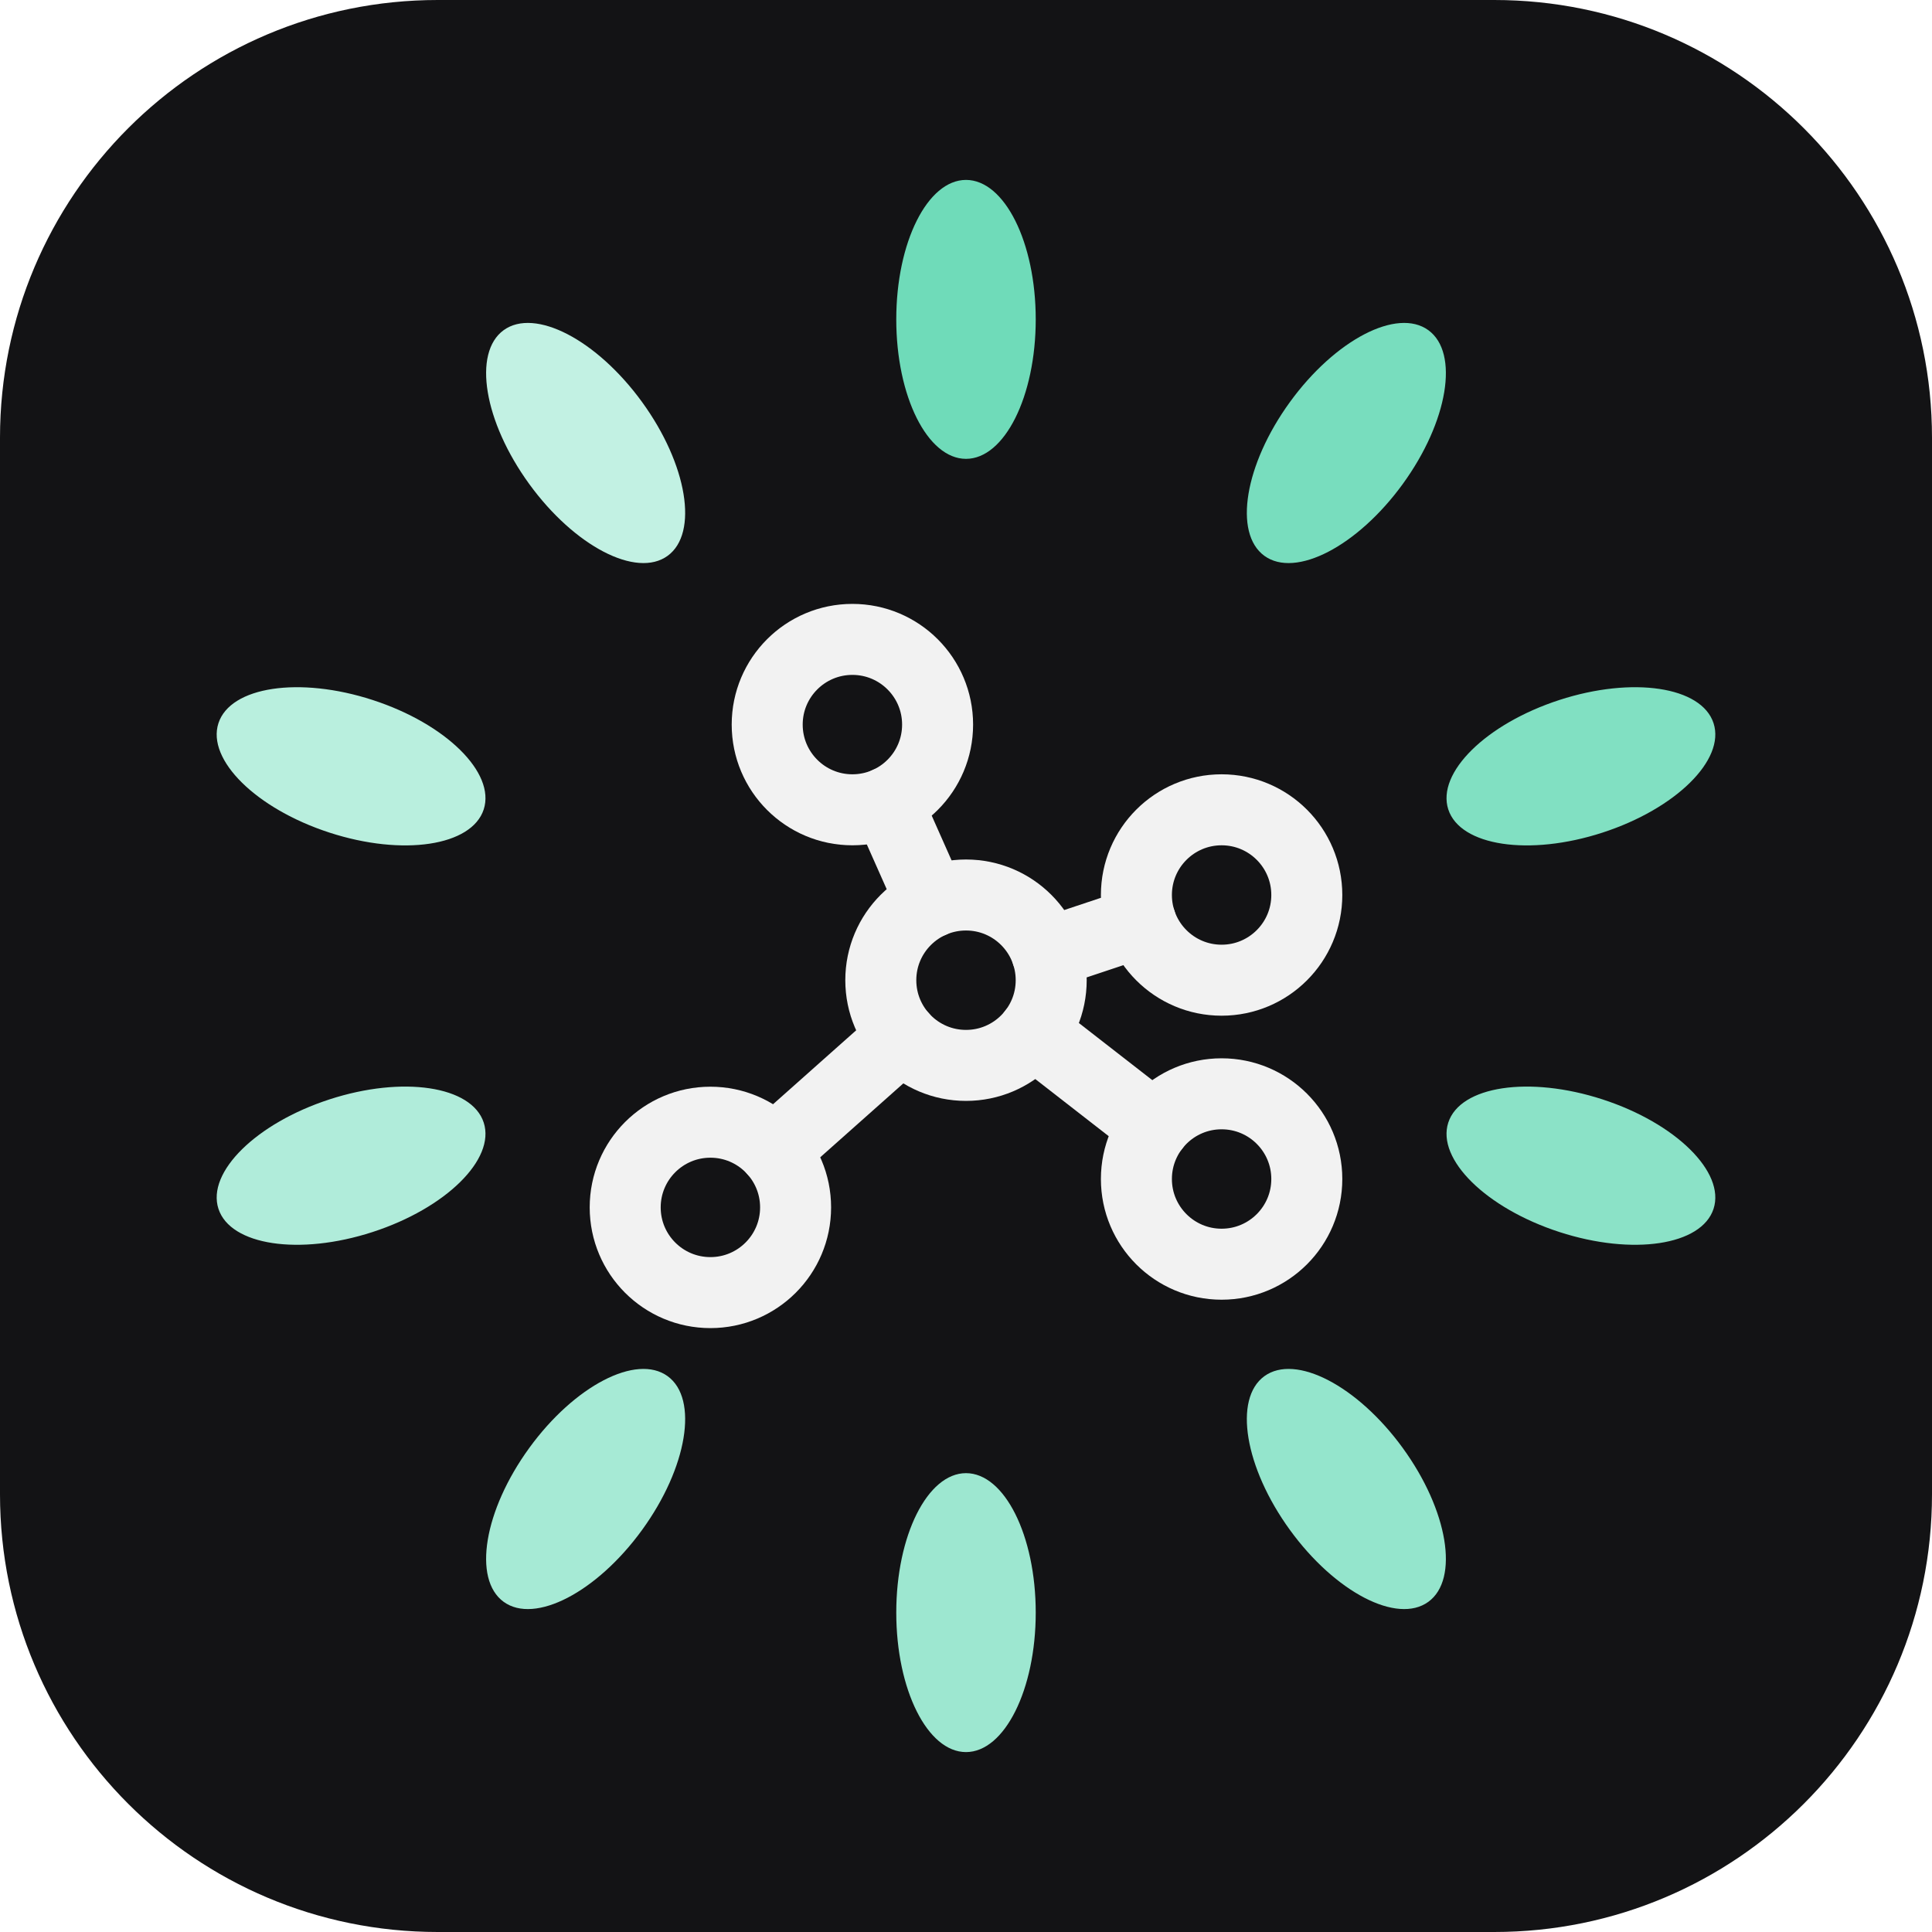
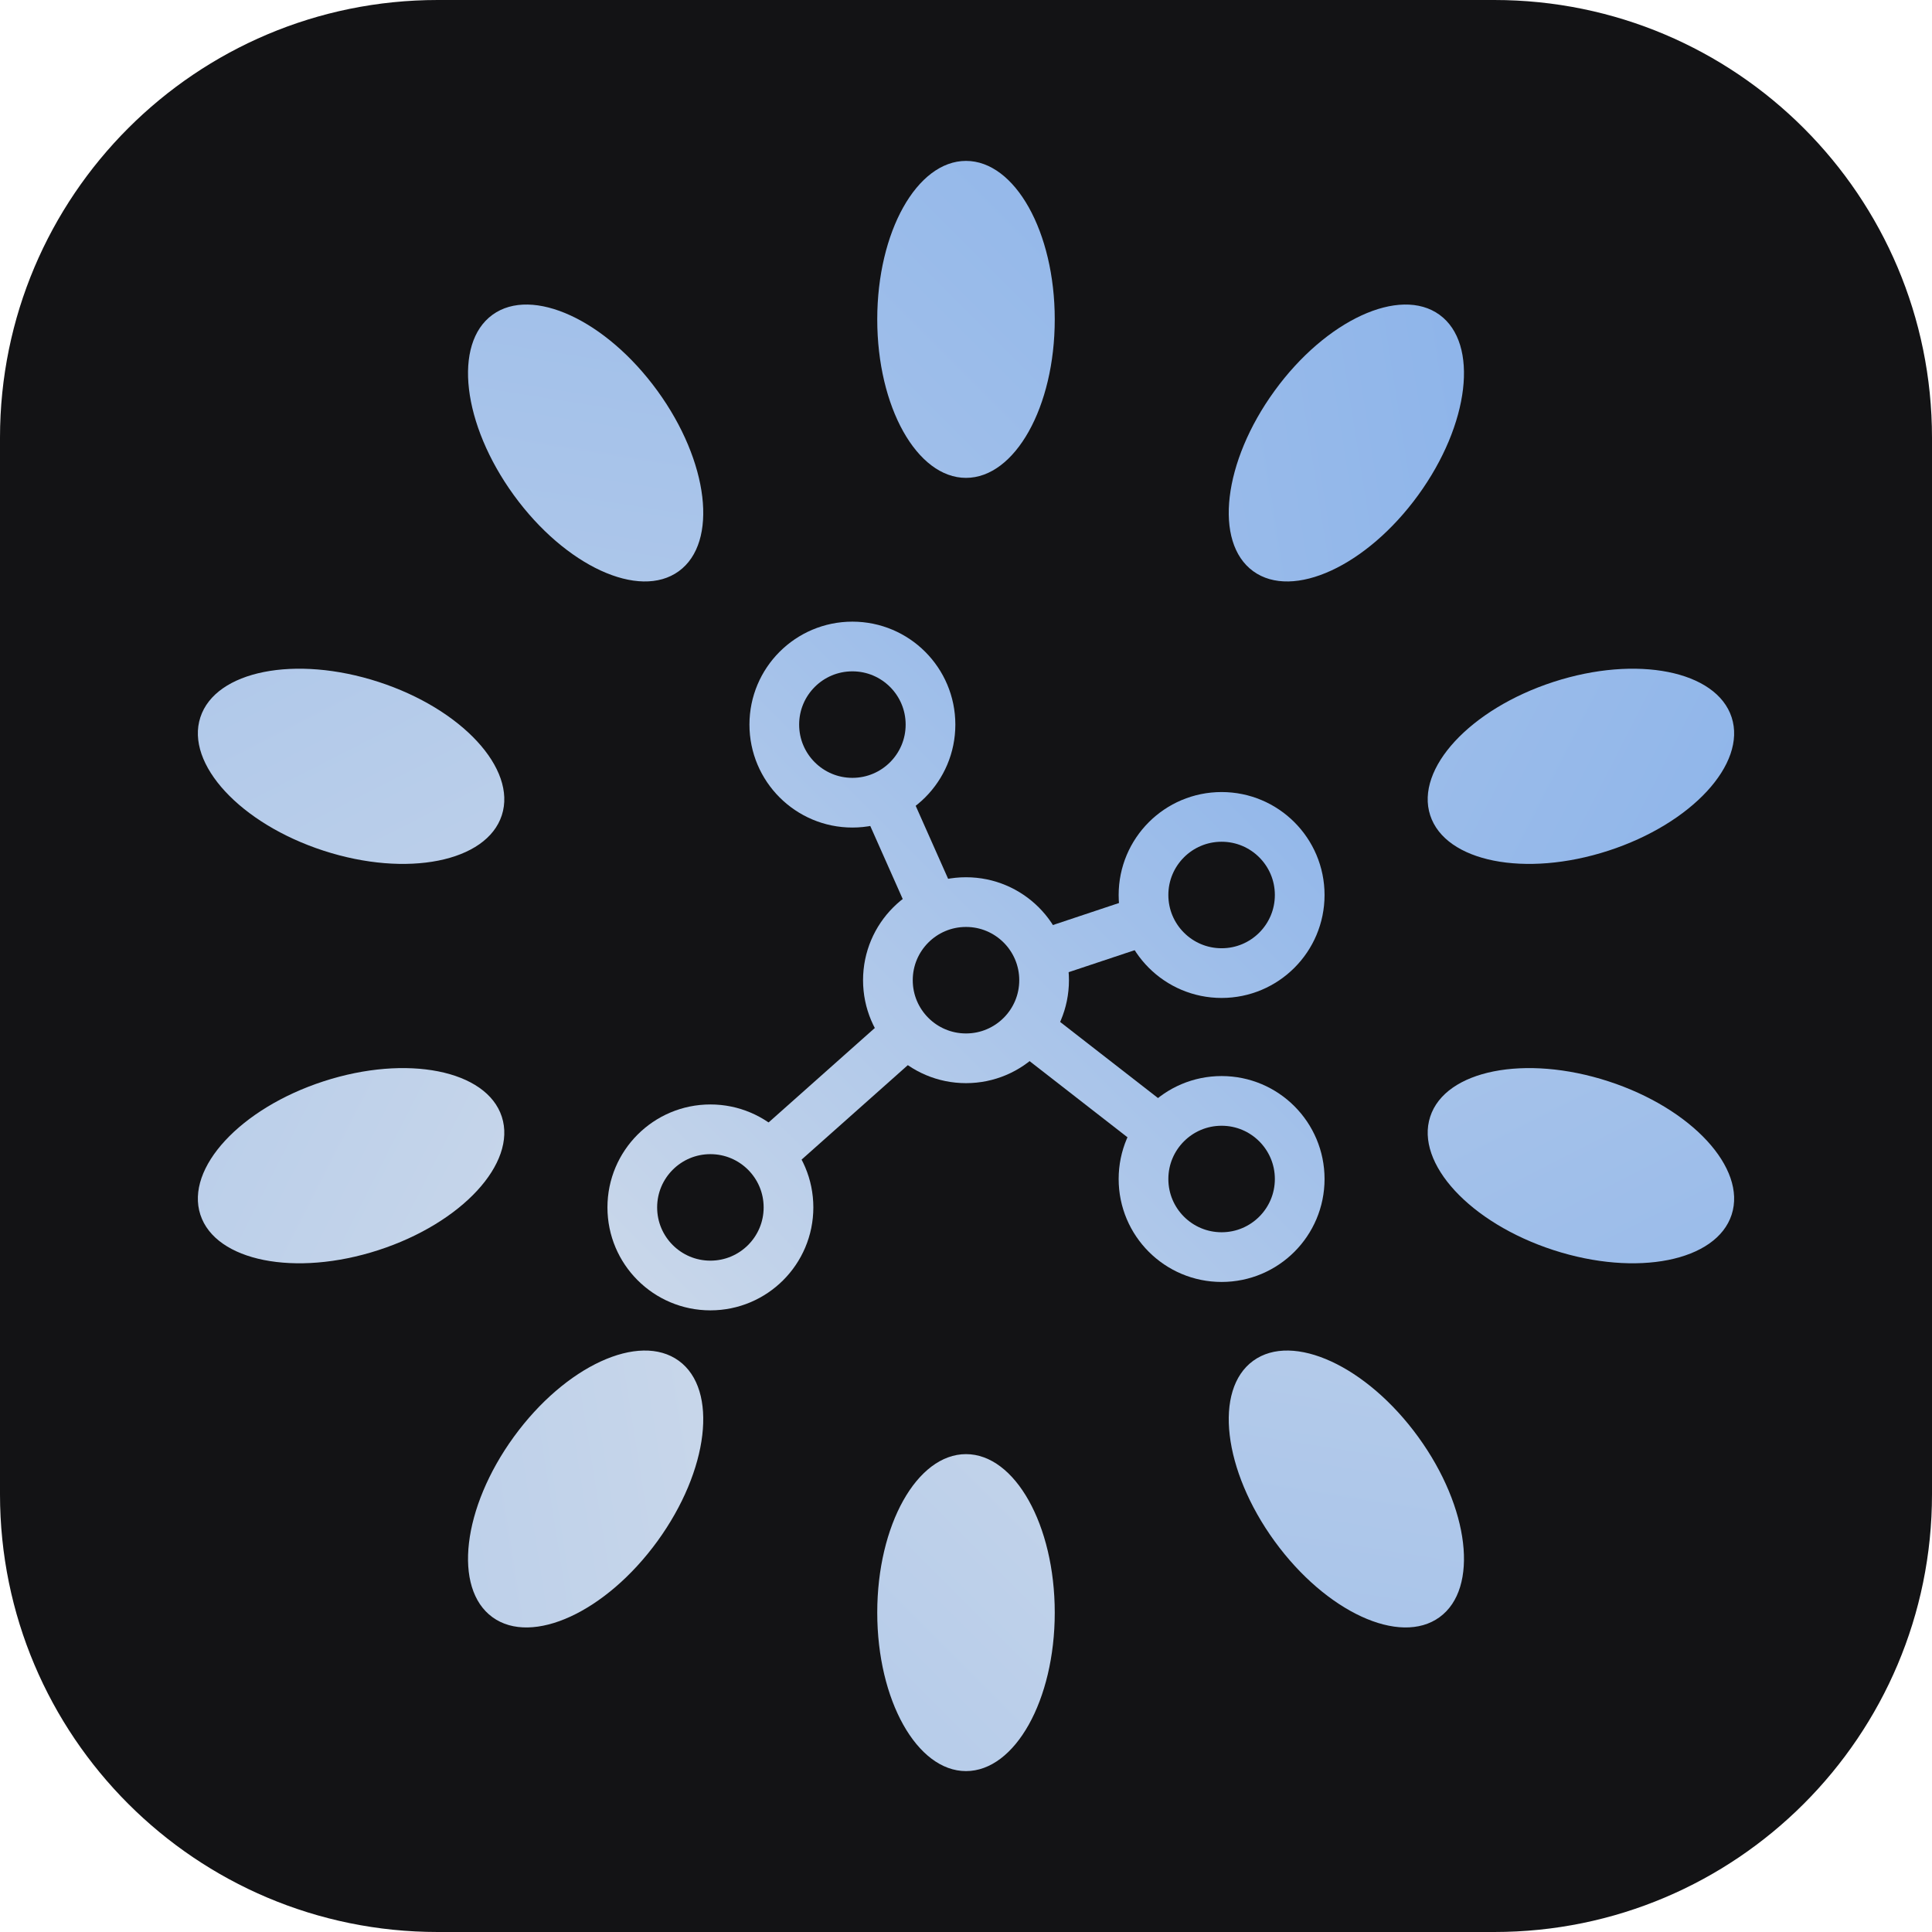
<svg xmlns="http://www.w3.org/2000/svg" viewBox="0 0 256 256" width="256" height="256" role="img" aria-label="comindly">
  <rect width="256" height="256" rx="58" fill="#131315" />
  <g transform="translate(128 128) scale(0.84) translate(-128 -128)">
-     <ellipse cx="128.0" cy="26.0" rx="11" ry="22" transform="rotate(0 128.0 26.0)" fill="#6FDBB9" />
-     <ellipse cx="188.0" cy="45.5" rx="11" ry="22" transform="rotate(36 188.0 45.5)" fill="#78DDBE" />
-     <ellipse cx="225.0" cy="96.5" rx="11" ry="22" transform="rotate(72 225.0 96.5)" fill="#81E0C2" />
-     <ellipse cx="225.0" cy="159.5" rx="11" ry="22" transform="rotate(108 225.0 159.5)" fill="#8BE2C7" />
-     <ellipse cx="188.0" cy="210.5" rx="11" ry="22" transform="rotate(144 188.0 210.5)" fill="#94E5CC" />
-     <ellipse cx="128.0" cy="230.0" rx="11" ry="22" transform="rotate(180 128.0 230.0)" fill="#9DE7D0" />
-     <ellipse cx="68.0" cy="210.5" rx="11" ry="22" transform="rotate(216 68.0 210.5)" fill="#A6EAD5" />
-     <ellipse cx="31.0" cy="159.5" rx="11" ry="22" transform="rotate(252 31.0 159.5)" fill="#B0ECDA" />
-     <ellipse cx="31.0" cy="96.5" rx="11" ry="22" transform="rotate(288 31.0 96.5)" fill="#B9EFDE" />
-     <ellipse cx="68.0" cy="45.5" rx="11" ry="22" transform="rotate(324 68.0 45.5)" fill="#C2F1E3" />
-     <g transform="translate(128 128) scale(0.56) translate(-128 -124)" fill="none" stroke="#F2F2F2" stroke-linecap="round" stroke-linejoin="round" stroke-width="20">
+     <defs>
+       <linearGradient id="cm-dark" gradientUnits="userSpaceOnUse" x1="218.5" y1="37.5" x2="37.5" y2="218.5">
+         <stop offset="0" stop-color="#8DB4EA" />
+         <stop offset="1" stop-color="#C9D7EA" />
+       </linearGradient>
+     </defs>
+     <ellipse cx="128.0" cy="26.0" rx="14" ry="25" transform="rotate(0 128.0 26.0)" fill="url(#cm-dark)" />
+     <ellipse cx="188.0" cy="45.5" rx="14" ry="25" transform="rotate(36 188.0 45.5)" fill="url(#cm-dark)" />
+     <ellipse cx="225.0" cy="96.5" rx="14" ry="25" transform="rotate(72 225.0 96.5)" fill="url(#cm-dark)" />
+     <ellipse cx="225.0" cy="159.5" rx="14" ry="25" transform="rotate(108 225.0 159.5)" fill="url(#cm-dark)" />
+     <ellipse cx="188.0" cy="210.5" rx="14" ry="25" transform="rotate(144 188.0 210.5)" fill="url(#cm-dark)" />
+     <ellipse cx="128.0" cy="230.0" rx="14" ry="25" transform="rotate(180 128.0 230.0)" fill="url(#cm-dark)" />
+     <ellipse cx="68.0" cy="210.5" rx="14" ry="25" transform="rotate(216 68.0 210.5)" fill="url(#cm-dark)" />
+     <ellipse cx="31.0" cy="159.5" rx="14" ry="25" transform="rotate(252 31.0 159.5)" fill="url(#cm-dark)" />
+     <ellipse cx="31.0" cy="96.5" rx="14" ry="25" transform="rotate(288 31.0 96.5)" fill="url(#cm-dark)" />
+     <ellipse cx="68.0" cy="45.5" rx="14" ry="25" transform="rotate(324 68.0 45.5)" fill="url(#cm-dark)" />
+     <g transform="translate(128 128) scale(0.56) translate(-128 -124)" fill="none" stroke="url(#cm-dark)" stroke-linecap="round" stroke-linejoin="round" stroke-width="14">
      <line x1="177.23" y1="111.59" x2="150.77" y2="120.41" />
      <line x1="181.06" y1="169.27" x2="146.94" y2="142.73" />
      <line x1="110.06" y1="143.94" x2="73.94" y2="176.06" />
      <line x1="118.25" y1="106.07" x2="105.75" y2="77.93" />
-       <circle cx="128" cy="128" r="24" />
-       <circle cx="200" cy="104" r="24" />
-       <circle cx="200" cy="184" r="24" />
-       <circle cx="56" cy="192" r="24" />
-       <circle cx="96" cy="56" r="24" />
+       <circle cx="128" cy="128" r="22" />
+       <circle cx="200" cy="104" r="22" />
+       <circle cx="200" cy="184" r="22" />
+       <circle cx="56" cy="192" r="22" />
+       <circle cx="96" cy="56" r="22" />
    </g>
  </g>
</svg>
